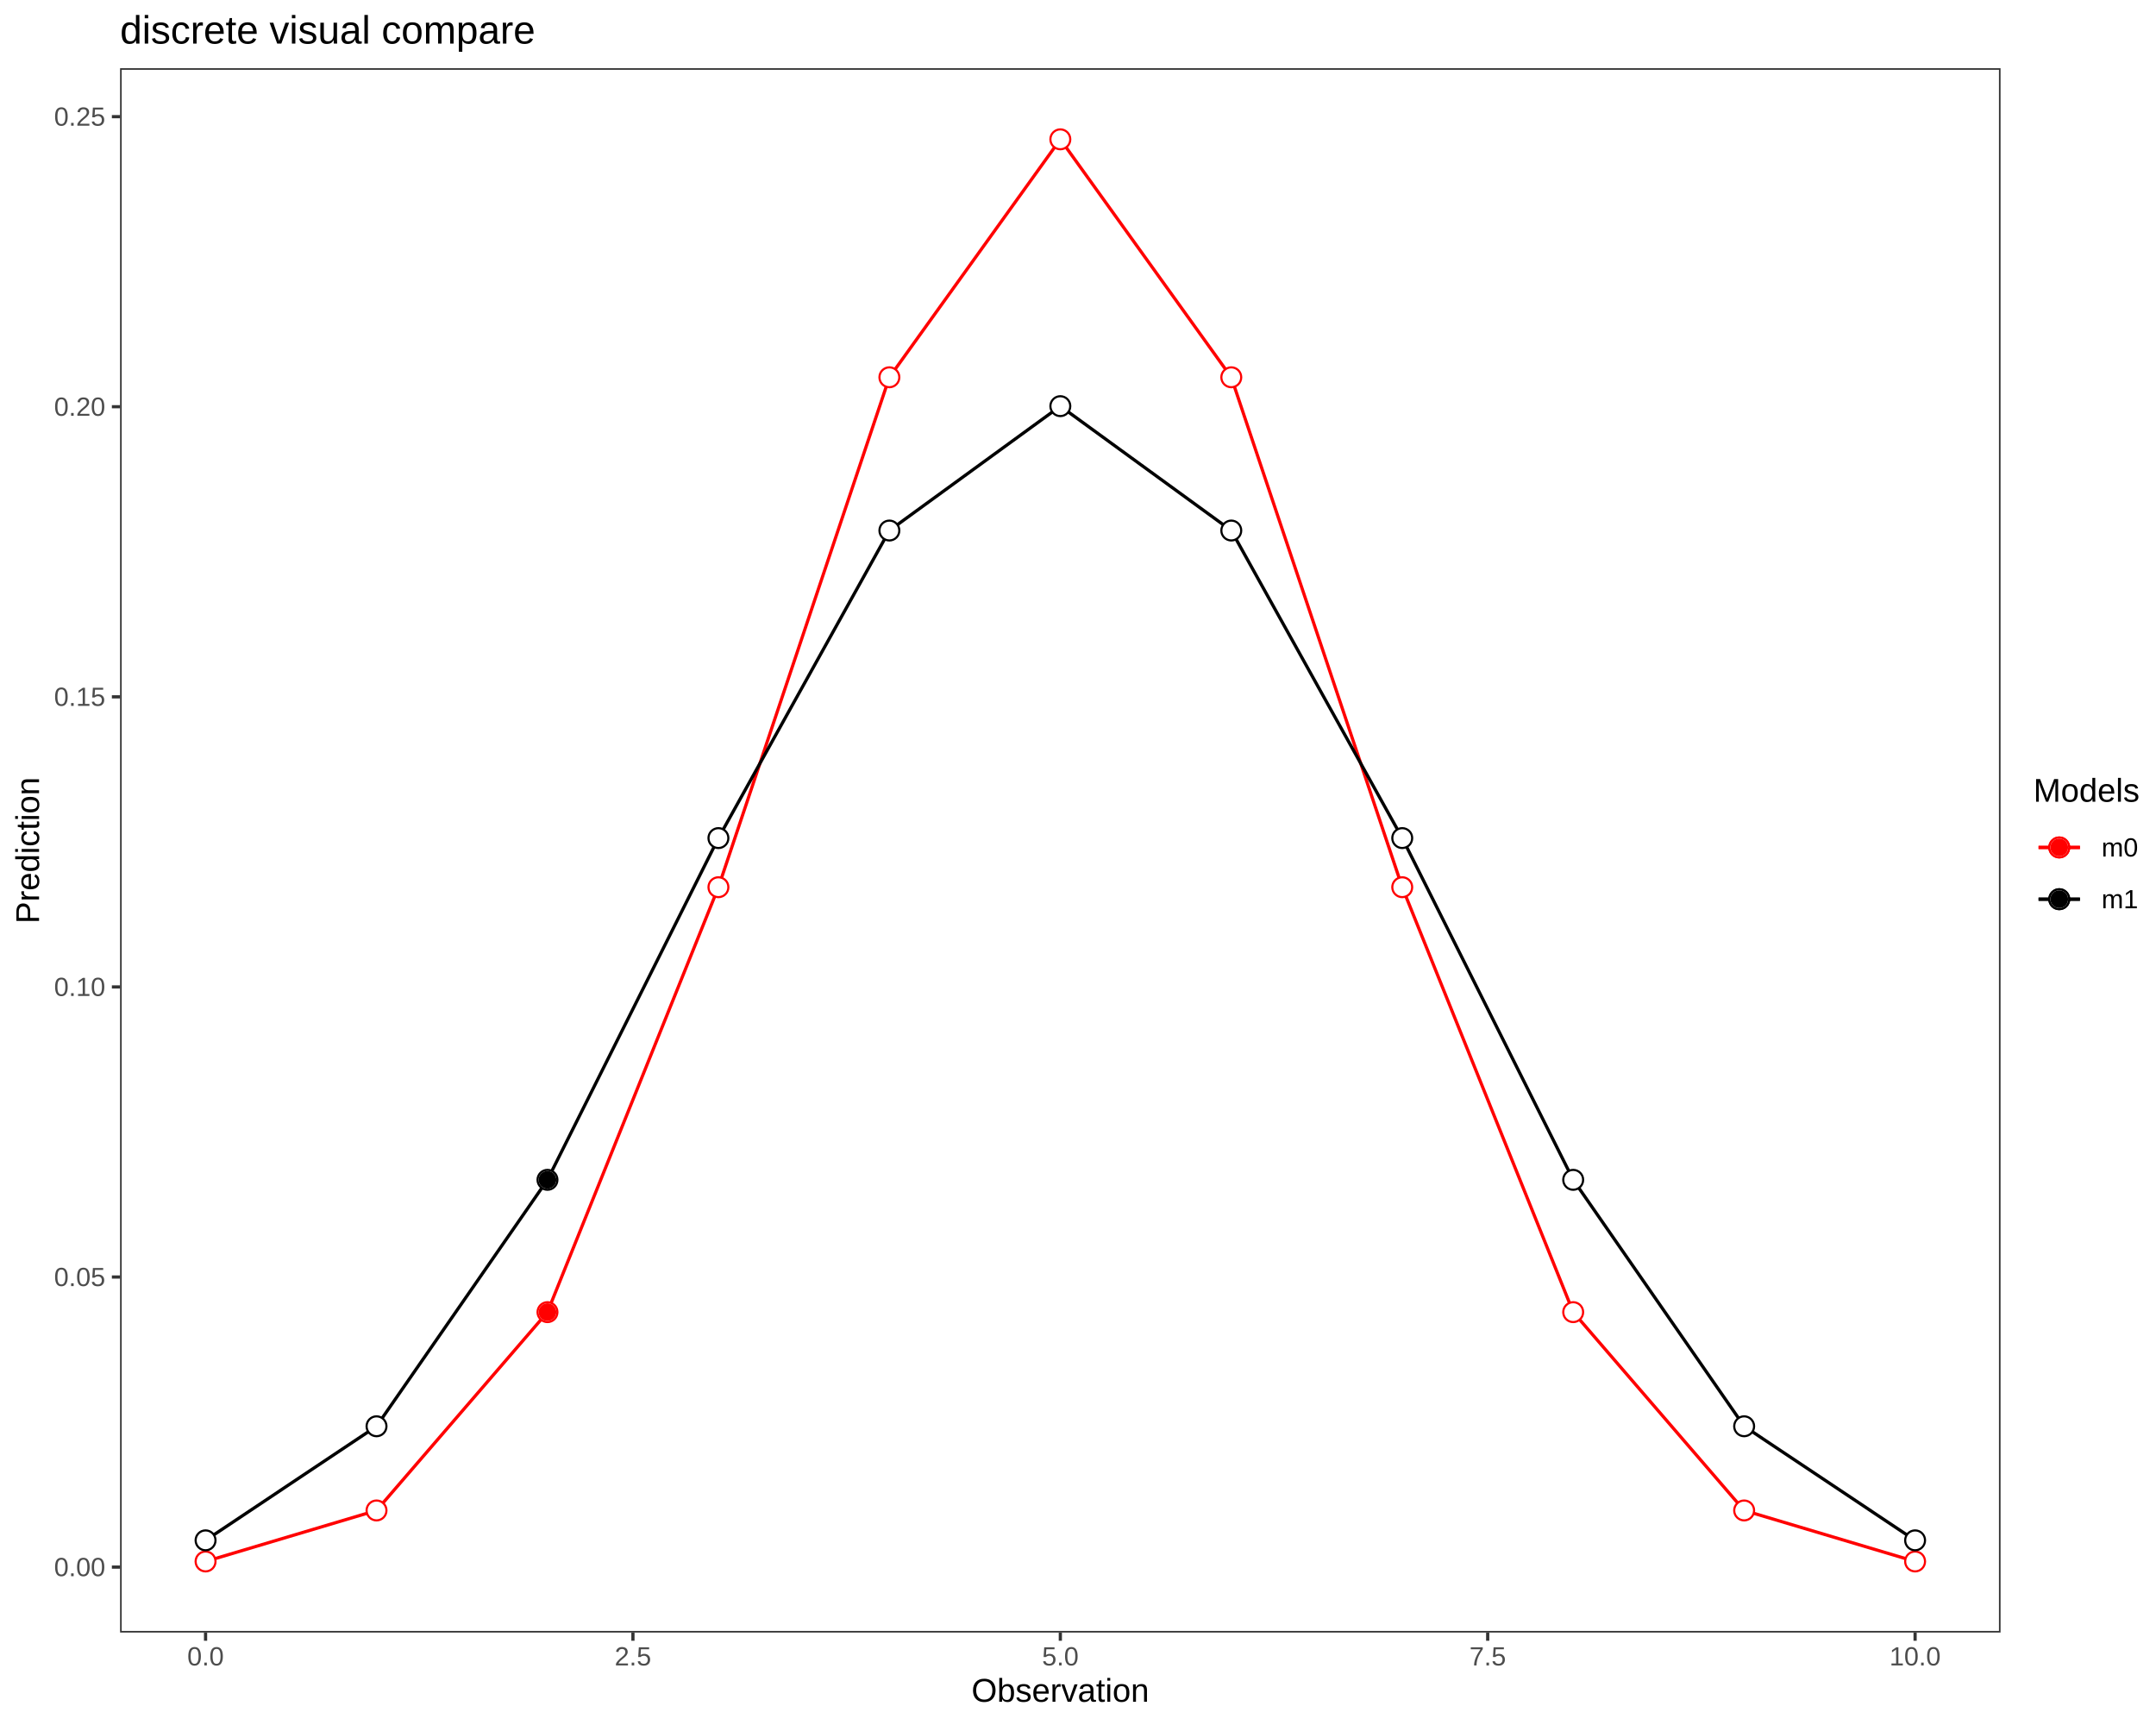
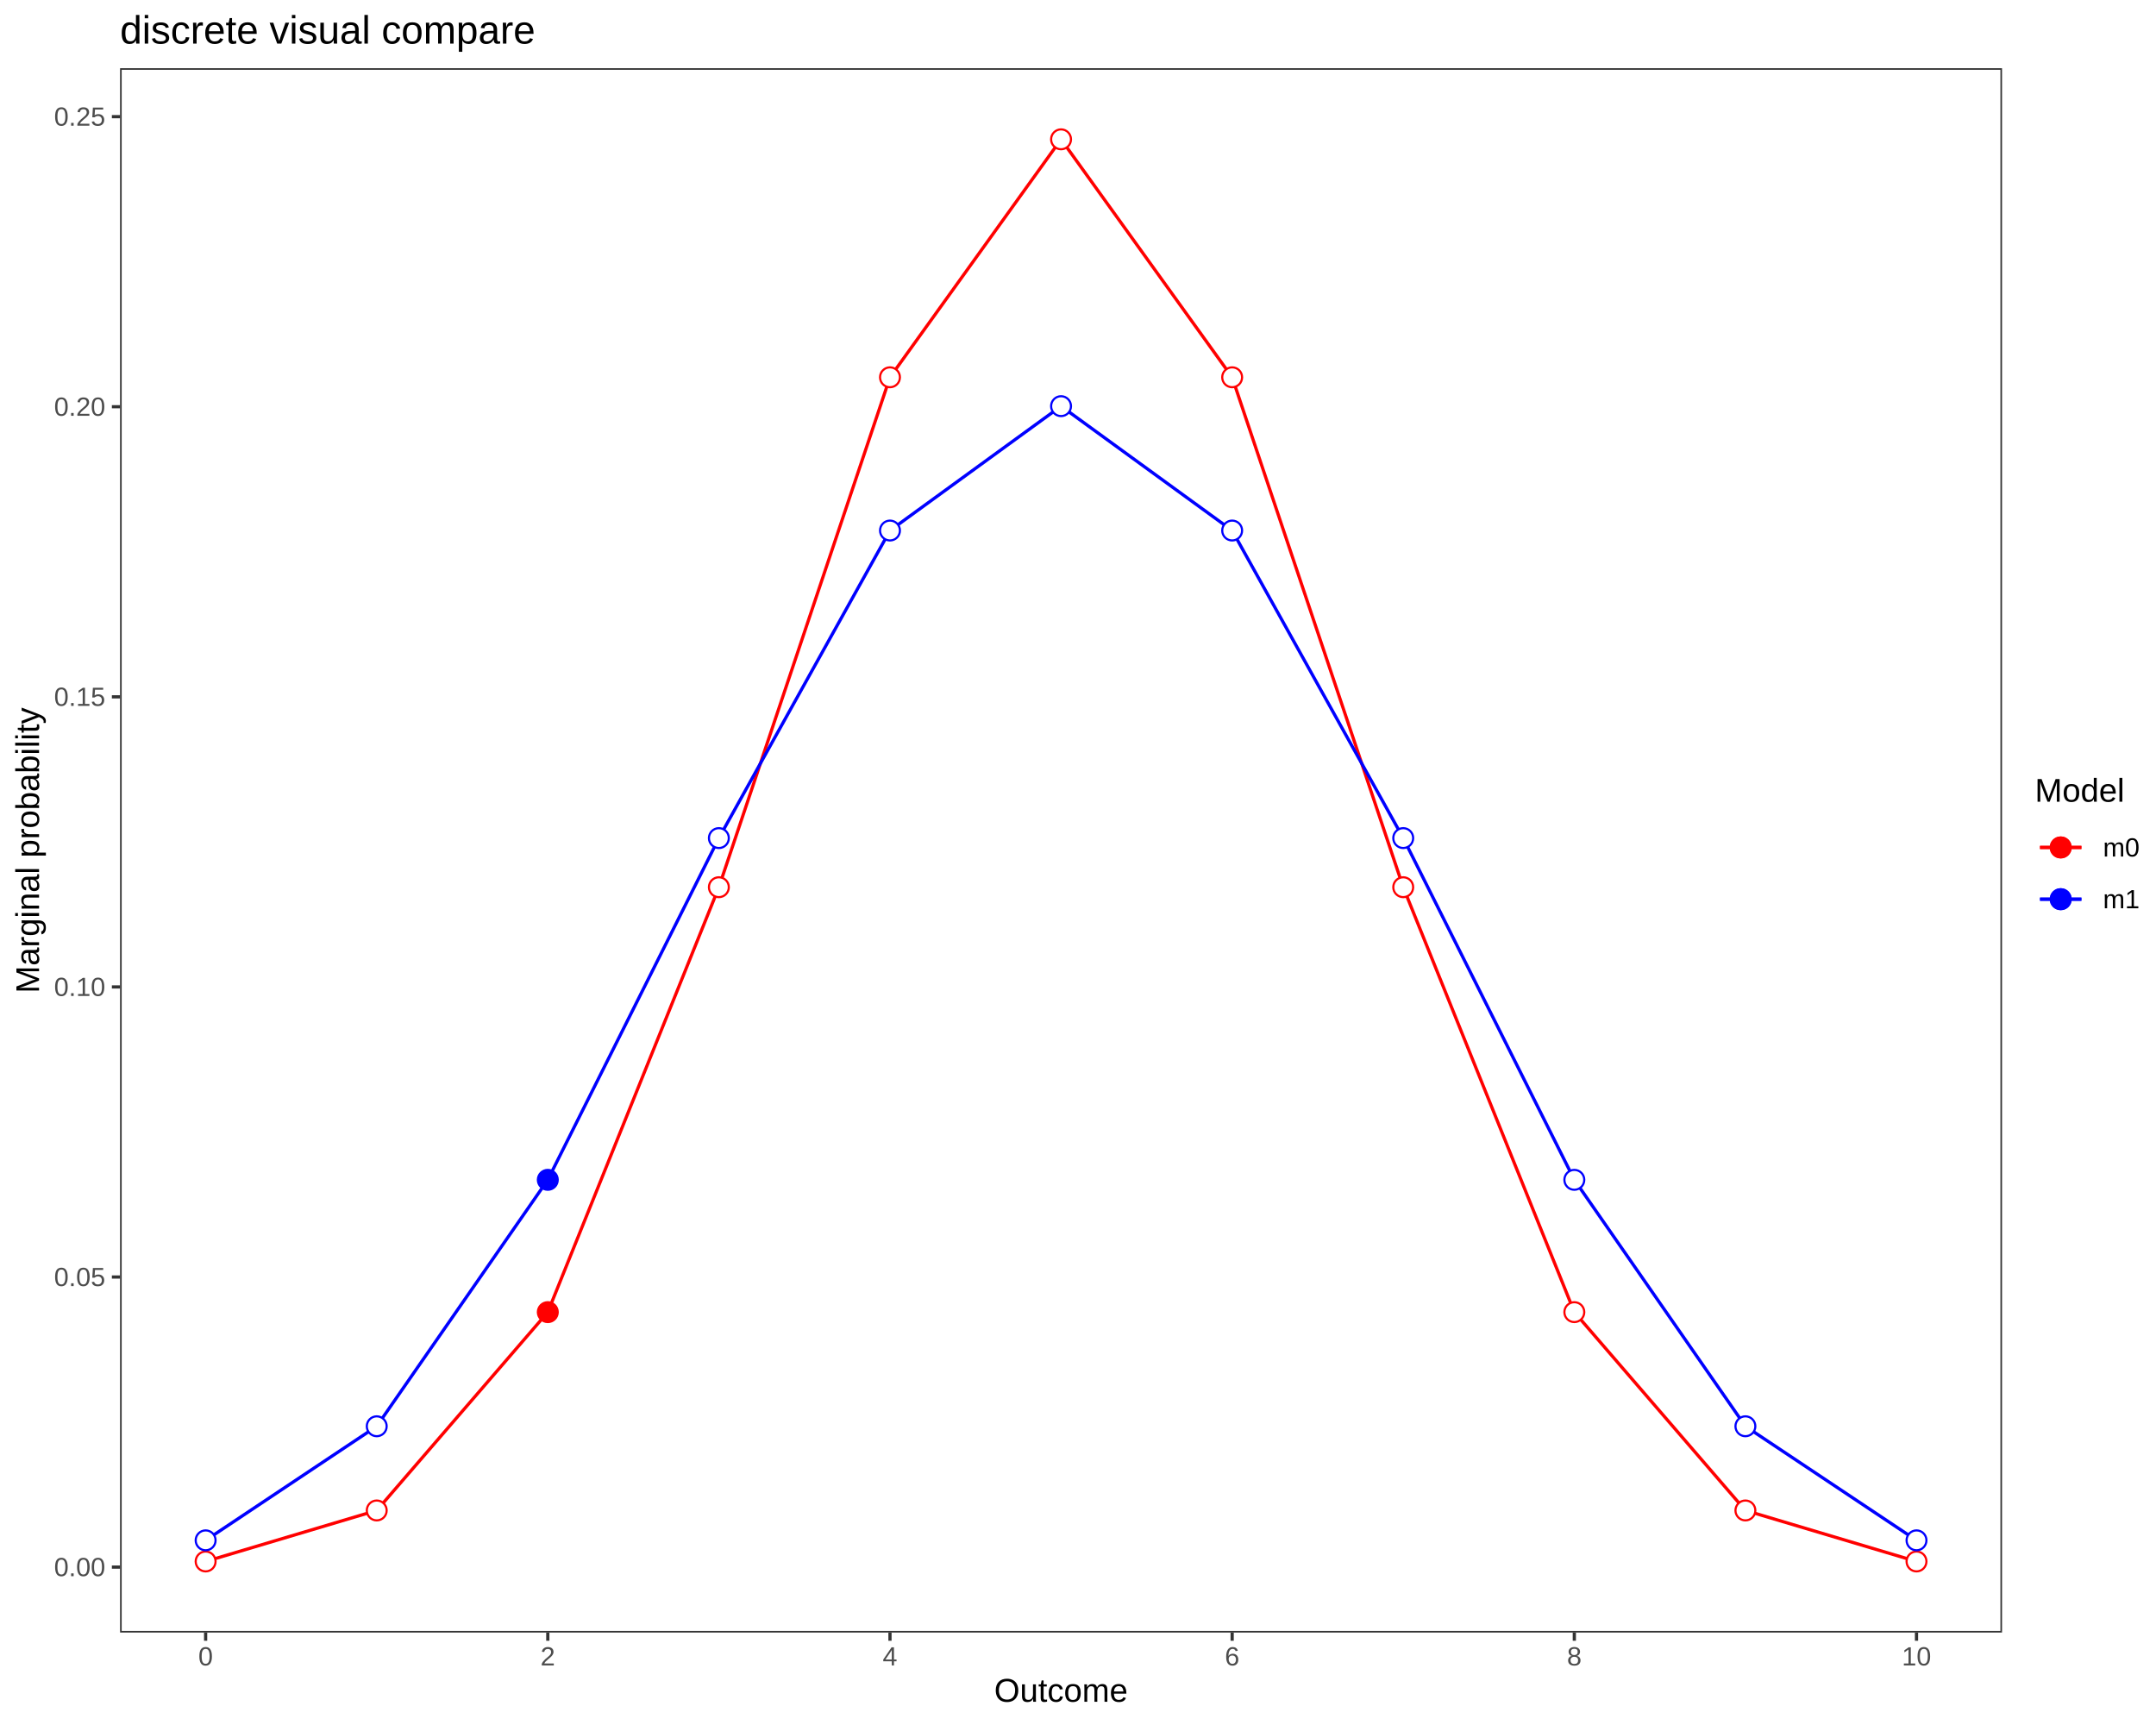
<svg xmlns="http://www.w3.org/2000/svg" viewBox="0 0 720.00 576.00">
  <defs>
    <style type="text/css">
    line, polyline, polygon, path, rect, circle {
      fill: none;
      stroke: #000000;
      stroke-linecap: round;
      stroke-linejoin: round;
      stroke-miterlimit: 10.00;
    }
  </style>
  </defs>
  <rect width="100%" height="100%" style="stroke: none; fill: #FFFFFF;" />
  <rect x="0.00" y="0.00" width="720.00" height="576.00" style="stroke-width: 1.07; stroke: #FFFFFF; fill: #FFFFFF;" />
  <defs>
-     <clipPath id="cpNDAuMTB8NjY4LjA5fDU0NS4xM3wyMi43Nw==">
-       <rect x="40.10" y="22.77" width="627.99" height="522.36" />
+     <clipPath id="cpNDAuMTB8NjY4LjU4fDU0NS4xM3wyMi43Nw==">
+       <rect x="40.10" y="22.77" width="628.48" height="522.36" />
    </clipPath>
  </defs>
-   <rect x="40.10" y="22.77" width="627.99" height="522.36" style="stroke-width: 1.07; stroke: none; fill: #FFFFFF;" clip-path="url(#cpNDAuMTB8NjY4LjA5fDU0NS4xM3wyMi43Nw==)" />
-   <polyline points="68.65,521.39 125.74,504.36 182.83,438.14 239.92,296.25 297.01,125.98 354.10,46.52 411.19,125.98 468.28,296.25 525.37,438.14 582.46,504.36 639.55,521.39 " style="stroke-width: 1.07; stroke: #FF0000; stroke-linecap: butt;" clip-path="url(#cpNDAuMTB8NjY4LjA5fDU0NS4xM3wyMi43Nw==)" />
-   <polyline points="68.65,514.34 125.74,476.25 182.83,393.96 239.92,279.85 297.01,177.15 354.10,135.62 411.19,177.15 468.28,279.85 525.37,393.96 582.46,476.25 639.55,514.34 " style="stroke-width: 1.07; stroke-linecap: butt;" clip-path="url(#cpNDAuMTB8NjY4LjA5fDU0NS4xM3wyMi43Nw==)" />
-   <circle cx="68.65" cy="521.39" r="2.49pt" style="stroke-width: 0.71; stroke: #FF0000; fill: #FFFFFF;" clip-path="url(#cpNDAuMTB8NjY4LjA5fDU0NS4xM3wyMi43Nw==)" />
-   <circle cx="125.74" cy="504.36" r="2.49pt" style="stroke-width: 0.71; stroke: #FF0000; fill: #FFFFFF;" clip-path="url(#cpNDAuMTB8NjY4LjA5fDU0NS4xM3wyMi43Nw==)" />
-   <circle cx="182.83" cy="438.14" r="2.49pt" style="stroke-width: 0.71; stroke: #FF0000; fill: #FFFFFF;" clip-path="url(#cpNDAuMTB8NjY4LjA5fDU0NS4xM3wyMi43Nw==)" />
-   <circle cx="239.92" cy="296.25" r="2.49pt" style="stroke-width: 0.71; stroke: #FF0000; fill: #FFFFFF;" clip-path="url(#cpNDAuMTB8NjY4LjA5fDU0NS4xM3wyMi43Nw==)" />
-   <circle cx="297.01" cy="125.98" r="2.49pt" style="stroke-width: 0.71; stroke: #FF0000; fill: #FFFFFF;" clip-path="url(#cpNDAuMTB8NjY4LjA5fDU0NS4xM3wyMi43Nw==)" />
-   <circle cx="354.10" cy="46.52" r="2.49pt" style="stroke-width: 0.71; stroke: #FF0000; fill: #FFFFFF;" clip-path="url(#cpNDAuMTB8NjY4LjA5fDU0NS4xM3wyMi43Nw==)" />
-   <circle cx="411.19" cy="125.98" r="2.49pt" style="stroke-width: 0.71; stroke: #FF0000; fill: #FFFFFF;" clip-path="url(#cpNDAuMTB8NjY4LjA5fDU0NS4xM3wyMi43Nw==)" />
-   <circle cx="468.28" cy="296.25" r="2.49pt" style="stroke-width: 0.71; stroke: #FF0000; fill: #FFFFFF;" clip-path="url(#cpNDAuMTB8NjY4LjA5fDU0NS4xM3wyMi43Nw==)" />
-   <circle cx="525.37" cy="438.14" r="2.49pt" style="stroke-width: 0.71; stroke: #FF0000; fill: #FFFFFF;" clip-path="url(#cpNDAuMTB8NjY4LjA5fDU0NS4xM3wyMi43Nw==)" />
-   <circle cx="582.46" cy="504.36" r="2.49pt" style="stroke-width: 0.71; stroke: #FF0000; fill: #FFFFFF;" clip-path="url(#cpNDAuMTB8NjY4LjA5fDU0NS4xM3wyMi43Nw==)" />
-   <circle cx="639.55" cy="521.39" r="2.49pt" style="stroke-width: 0.71; stroke: #FF0000; fill: #FFFFFF;" clip-path="url(#cpNDAuMTB8NjY4LjA5fDU0NS4xM3wyMi43Nw==)" />
-   <circle cx="68.65" cy="514.34" r="2.49pt" style="stroke-width: 0.71; fill: #FFFFFF;" clip-path="url(#cpNDAuMTB8NjY4LjA5fDU0NS4xM3wyMi43Nw==)" />
-   <circle cx="125.74" cy="476.25" r="2.49pt" style="stroke-width: 0.71; fill: #FFFFFF;" clip-path="url(#cpNDAuMTB8NjY4LjA5fDU0NS4xM3wyMi43Nw==)" />
-   <circle cx="182.83" cy="393.96" r="2.49pt" style="stroke-width: 0.71; fill: #FFFFFF;" clip-path="url(#cpNDAuMTB8NjY4LjA5fDU0NS4xM3wyMi43Nw==)" />
-   <circle cx="239.92" cy="279.85" r="2.49pt" style="stroke-width: 0.71; fill: #FFFFFF;" clip-path="url(#cpNDAuMTB8NjY4LjA5fDU0NS4xM3wyMi43Nw==)" />
-   <circle cx="297.01" cy="177.15" r="2.49pt" style="stroke-width: 0.71; fill: #FFFFFF;" clip-path="url(#cpNDAuMTB8NjY4LjA5fDU0NS4xM3wyMi43Nw==)" />
-   <circle cx="354.10" cy="135.62" r="2.49pt" style="stroke-width: 0.71; fill: #FFFFFF;" clip-path="url(#cpNDAuMTB8NjY4LjA5fDU0NS4xM3wyMi43Nw==)" />
-   <circle cx="411.19" cy="177.15" r="2.49pt" style="stroke-width: 0.71; fill: #FFFFFF;" clip-path="url(#cpNDAuMTB8NjY4LjA5fDU0NS4xM3wyMi43Nw==)" />
-   <circle cx="468.28" cy="279.85" r="2.49pt" style="stroke-width: 0.71; fill: #FFFFFF;" clip-path="url(#cpNDAuMTB8NjY4LjA5fDU0NS4xM3wyMi43Nw==)" />
-   <circle cx="525.37" cy="393.96" r="2.49pt" style="stroke-width: 0.71; fill: #FFFFFF;" clip-path="url(#cpNDAuMTB8NjY4LjA5fDU0NS4xM3wyMi43Nw==)" />
-   <circle cx="582.46" cy="476.25" r="2.49pt" style="stroke-width: 0.71; fill: #FFFFFF;" clip-path="url(#cpNDAuMTB8NjY4LjA5fDU0NS4xM3wyMi43Nw==)" />
-   <circle cx="639.55" cy="514.34" r="2.49pt" style="stroke-width: 0.71; fill: #FFFFFF;" clip-path="url(#cpNDAuMTB8NjY4LjA5fDU0NS4xM3wyMi43Nw==)" />
-   <circle cx="182.83" cy="438.14" r="1.95pt" style="stroke-width: 0.71; stroke: #FF0000; fill: #FF0000;" clip-path="url(#cpNDAuMTB8NjY4LjA5fDU0NS4xM3wyMi43Nw==)" />
-   <circle cx="182.83" cy="393.96" r="1.95pt" style="stroke-width: 0.71; fill: #000000;" clip-path="url(#cpNDAuMTB8NjY4LjA5fDU0NS4xM3wyMi43Nw==)" />
-   <rect x="40.10" y="22.77" width="627.99" height="522.36" style="stroke-width: 1.07; stroke: #333333;" clip-path="url(#cpNDAuMTB8NjY4LjA5fDU0NS4xM3wyMi43Nw==)" />
+   <rect x="40.10" y="22.77" width="628.48" height="522.36" style="stroke-width: 1.07; stroke: none; fill: #FFFFFF;" clip-path="url(#cpNDAuMTB8NjY4LjU4fDU0NS4xM3wyMi43Nw==)" />
+   <polyline points="68.67,521.39 125.81,504.36 182.94,438.14 240.07,296.25 297.21,125.98 354.34,46.52 411.48,125.98 468.61,296.25 525.75,438.14 582.88,504.36 640.02,521.39 " style="stroke-width: 1.07; stroke: #FF0000; stroke-linecap: butt;" clip-path="url(#cpNDAuMTB8NjY4LjU4fDU0NS4xM3wyMi43Nw==)" />
+   <circle cx="68.67" cy="521.39" r="2.49pt" style="stroke-width: 0.71; stroke: #FF0000; fill: #FFFFFF;" clip-path="url(#cpNDAuMTB8NjY4LjU4fDU0NS4xM3wyMi43Nw==)" />
+   <circle cx="125.81" cy="504.36" r="2.49pt" style="stroke-width: 0.71; stroke: #FF0000; fill: #FFFFFF;" clip-path="url(#cpNDAuMTB8NjY4LjU4fDU0NS4xM3wyMi43Nw==)" />
+   <circle cx="182.94" cy="438.14" r="2.49pt" style="stroke-width: 0.71; stroke: #FF0000; fill: #FFFFFF;" clip-path="url(#cpNDAuMTB8NjY4LjU4fDU0NS4xM3wyMi43Nw==)" />
+   <circle cx="240.07" cy="296.25" r="2.49pt" style="stroke-width: 0.71; stroke: #FF0000; fill: #FFFFFF;" clip-path="url(#cpNDAuMTB8NjY4LjU4fDU0NS4xM3wyMi43Nw==)" />
+   <circle cx="297.21" cy="125.98" r="2.49pt" style="stroke-width: 0.71; stroke: #FF0000; fill: #FFFFFF;" clip-path="url(#cpNDAuMTB8NjY4LjU4fDU0NS4xM3wyMi43Nw==)" />
+   <circle cx="354.34" cy="46.52" r="2.49pt" style="stroke-width: 0.71; stroke: #FF0000; fill: #FFFFFF;" clip-path="url(#cpNDAuMTB8NjY4LjU4fDU0NS4xM3wyMi43Nw==)" />
+   <circle cx="411.48" cy="125.98" r="2.49pt" style="stroke-width: 0.71; stroke: #FF0000; fill: #FFFFFF;" clip-path="url(#cpNDAuMTB8NjY4LjU4fDU0NS4xM3wyMi43Nw==)" />
+   <circle cx="468.61" cy="296.25" r="2.49pt" style="stroke-width: 0.71; stroke: #FF0000; fill: #FFFFFF;" clip-path="url(#cpNDAuMTB8NjY4LjU4fDU0NS4xM3wyMi43Nw==)" />
+   <circle cx="525.75" cy="438.14" r="2.49pt" style="stroke-width: 0.71; stroke: #FF0000; fill: #FFFFFF;" clip-path="url(#cpNDAuMTB8NjY4LjU4fDU0NS4xM3wyMi43Nw==)" />
+   <circle cx="582.88" cy="504.36" r="2.49pt" style="stroke-width: 0.71; stroke: #FF0000; fill: #FFFFFF;" clip-path="url(#cpNDAuMTB8NjY4LjU4fDU0NS4xM3wyMi43Nw==)" />
+   <circle cx="640.02" cy="521.39" r="2.49pt" style="stroke-width: 0.71; stroke: #FF0000; fill: #FFFFFF;" clip-path="url(#cpNDAuMTB8NjY4LjU4fDU0NS4xM3wyMi43Nw==)" />
+   <circle cx="182.94" cy="438.14" r="2.49pt" style="stroke-width: 0.71; stroke: none; fill: #FF0000;" clip-path="url(#cpNDAuMTB8NjY4LjU4fDU0NS4xM3wyMi43Nw==)" />
+   <polyline points="68.67,514.34 125.81,476.25 182.94,393.96 240.07,279.85 297.21,177.15 354.34,135.62 411.48,177.15 468.61,279.85 525.75,393.96 582.88,476.25 640.02,514.34 " style="stroke-width: 1.07; stroke: #0000FF; stroke-linecap: butt;" clip-path="url(#cpNDAuMTB8NjY4LjU4fDU0NS4xM3wyMi43Nw==)" />
+   <circle cx="68.67" cy="514.34" r="2.49pt" style="stroke-width: 0.71; stroke: #0000FF; fill: #FFFFFF;" clip-path="url(#cpNDAuMTB8NjY4LjU4fDU0NS4xM3wyMi43Nw==)" />
+   <circle cx="125.81" cy="476.25" r="2.49pt" style="stroke-width: 0.71; stroke: #0000FF; fill: #FFFFFF;" clip-path="url(#cpNDAuMTB8NjY4LjU4fDU0NS4xM3wyMi43Nw==)" />
+   <circle cx="182.94" cy="393.96" r="2.49pt" style="stroke-width: 0.71; stroke: #0000FF; fill: #FFFFFF;" clip-path="url(#cpNDAuMTB8NjY4LjU4fDU0NS4xM3wyMi43Nw==)" />
+   <circle cx="240.07" cy="279.85" r="2.49pt" style="stroke-width: 0.71; stroke: #0000FF; fill: #FFFFFF;" clip-path="url(#cpNDAuMTB8NjY4LjU4fDU0NS4xM3wyMi43Nw==)" />
+   <circle cx="297.21" cy="177.15" r="2.49pt" style="stroke-width: 0.71; stroke: #0000FF; fill: #FFFFFF;" clip-path="url(#cpNDAuMTB8NjY4LjU4fDU0NS4xM3wyMi43Nw==)" />
+   <circle cx="354.34" cy="135.62" r="2.49pt" style="stroke-width: 0.71; stroke: #0000FF; fill: #FFFFFF;" clip-path="url(#cpNDAuMTB8NjY4LjU4fDU0NS4xM3wyMi43Nw==)" />
+   <circle cx="411.48" cy="177.15" r="2.49pt" style="stroke-width: 0.71; stroke: #0000FF; fill: #FFFFFF;" clip-path="url(#cpNDAuMTB8NjY4LjU4fDU0NS4xM3wyMi43Nw==)" />
+   <circle cx="468.61" cy="279.85" r="2.49pt" style="stroke-width: 0.71; stroke: #0000FF; fill: #FFFFFF;" clip-path="url(#cpNDAuMTB8NjY4LjU4fDU0NS4xM3wyMi43Nw==)" />
+   <circle cx="525.75" cy="393.96" r="2.49pt" style="stroke-width: 0.71; stroke: #0000FF; fill: #FFFFFF;" clip-path="url(#cpNDAuMTB8NjY4LjU4fDU0NS4xM3wyMi43Nw==)" />
+   <circle cx="582.88" cy="476.25" r="2.49pt" style="stroke-width: 0.71; stroke: #0000FF; fill: #FFFFFF;" clip-path="url(#cpNDAuMTB8NjY4LjU4fDU0NS4xM3wyMi43Nw==)" />
+   <circle cx="640.02" cy="514.34" r="2.49pt" style="stroke-width: 0.71; stroke: #0000FF; fill: #FFFFFF;" clip-path="url(#cpNDAuMTB8NjY4LjU4fDU0NS4xM3wyMi43Nw==)" />
+   <circle cx="182.94" cy="393.96" r="2.49pt" style="stroke-width: 0.71; stroke: none; fill: #0000FF;" clip-path="url(#cpNDAuMTB8NjY4LjU4fDU0NS4xM3wyMi43Nw==)" />
+   <rect x="40.10" y="22.77" width="628.48" height="522.36" style="stroke-width: 1.07; stroke: #333333;" clip-path="url(#cpNDAuMTB8NjY4LjU4fDU0NS4xM3wyMi43Nw==)" />
  <defs>
    <clipPath id="cpMC4wMHw3MjAuMDB8NTc2LjAwfDAuMDA=">
      <rect x="0.00" y="0.00" width="720.00" height="576.00" />
    </clipPath>
  </defs>
  <g clip-path="url(#cpMC4wMHw3MjAuMDB8NTc2LjAwfDAuMDA=)">
    <text x="18.06" y="526.30" style="font-size: 8.80px; fill: #4D4D4D; font-family: Liberation Sans;" textLength="17.11px" lengthAdjust="spacingAndGlyphs">0.00</text>
  </g>
  <g clip-path="url(#cpMC4wMHw3MjAuMDB8NTc2LjAwfDAuMDA=)">
    <text x="18.06" y="429.44" style="font-size: 8.80px; fill: #4D4D4D; font-family: Liberation Sans;" textLength="17.11px" lengthAdjust="spacingAndGlyphs">0.05</text>
  </g>
  <g clip-path="url(#cpMC4wMHw3MjAuMDB8NTc2LjAwfDAuMDA=)">
    <text x="18.06" y="332.57" style="font-size: 8.80px; fill: #4D4D4D; font-family: Liberation Sans;" textLength="17.11px" lengthAdjust="spacingAndGlyphs">0.10</text>
  </g>
  <g clip-path="url(#cpMC4wMHw3MjAuMDB8NTc2LjAwfDAuMDA=)">
    <text x="18.06" y="235.70" style="font-size: 8.80px; fill: #4D4D4D; font-family: Liberation Sans;" textLength="17.11px" lengthAdjust="spacingAndGlyphs">0.15</text>
  </g>
  <g clip-path="url(#cpMC4wMHw3MjAuMDB8NTc2LjAwfDAuMDA=)">
    <text x="18.06" y="138.84" style="font-size: 8.80px; fill: #4D4D4D; font-family: Liberation Sans;" textLength="17.11px" lengthAdjust="spacingAndGlyphs">0.20</text>
  </g>
  <g clip-path="url(#cpMC4wMHw3MjAuMDB8NTc2LjAwfDAuMDA=)">
    <text x="18.06" y="41.97" style="font-size: 8.80px; fill: #4D4D4D; font-family: Liberation Sans;" textLength="17.11px" lengthAdjust="spacingAndGlyphs">0.25</text>
  </g>
  <polyline points="37.36,523.28 40.10,523.28 " style="stroke-width: 1.07; stroke: #333333; stroke-linecap: butt;" clip-path="url(#cpMC4wMHw3MjAuMDB8NTc2LjAwfDAuMDA=)" />
  <polyline points="37.36,426.41 40.10,426.41 " style="stroke-width: 1.07; stroke: #333333; stroke-linecap: butt;" clip-path="url(#cpMC4wMHw3MjAuMDB8NTc2LjAwfDAuMDA=)" />
  <polyline points="37.36,329.55 40.10,329.55 " style="stroke-width: 1.07; stroke: #333333; stroke-linecap: butt;" clip-path="url(#cpMC4wMHw3MjAuMDB8NTc2LjAwfDAuMDA=)" />
  <polyline points="37.36,232.68 40.10,232.68 " style="stroke-width: 1.07; stroke: #333333; stroke-linecap: butt;" clip-path="url(#cpMC4wMHw3MjAuMDB8NTc2LjAwfDAuMDA=)" />
  <polyline points="37.36,135.81 40.10,135.81 " style="stroke-width: 1.07; stroke: #333333; stroke-linecap: butt;" clip-path="url(#cpMC4wMHw3MjAuMDB8NTc2LjAwfDAuMDA=)" />
  <polyline points="37.36,38.95 40.10,38.95 " style="stroke-width: 1.07; stroke: #333333; stroke-linecap: butt;" clip-path="url(#cpMC4wMHw3MjAuMDB8NTc2LjAwfDAuMDA=)" />
-   <polyline points="68.65,547.87 68.65,545.13 " style="stroke-width: 1.07; stroke: #333333; stroke-linecap: butt;" clip-path="url(#cpMC4wMHw3MjAuMDB8NTc2LjAwfDAuMDA=)" />
-   <polyline points="211.37,547.87 211.37,545.13 " style="stroke-width: 1.07; stroke: #333333; stroke-linecap: butt;" clip-path="url(#cpMC4wMHw3MjAuMDB8NTc2LjAwfDAuMDA=)" />
-   <polyline points="354.10,547.87 354.10,545.13 " style="stroke-width: 1.07; stroke: #333333; stroke-linecap: butt;" clip-path="url(#cpMC4wMHw3MjAuMDB8NTc2LjAwfDAuMDA=)" />
-   <polyline points="496.82,547.87 496.82,545.13 " style="stroke-width: 1.07; stroke: #333333; stroke-linecap: butt;" clip-path="url(#cpMC4wMHw3MjAuMDB8NTc2LjAwfDAuMDA=)" />
-   <polyline points="639.55,547.87 639.55,545.13 " style="stroke-width: 1.07; stroke: #333333; stroke-linecap: butt;" clip-path="url(#cpMC4wMHw3MjAuMDB8NTc2LjAwfDAuMDA=)" />
+   <polyline points="68.67,547.87 68.67,545.13 " style="stroke-width: 1.07; stroke: #333333; stroke-linecap: butt;" clip-path="url(#cpMC4wMHw3MjAuMDB8NTc2LjAwfDAuMDA=)" />
+   <polyline points="182.94,547.87 182.94,545.13 " style="stroke-width: 1.07; stroke: #333333; stroke-linecap: butt;" clip-path="url(#cpMC4wMHw3MjAuMDB8NTc2LjAwfDAuMDA=)" />
+   <polyline points="297.21,547.87 297.21,545.13 " style="stroke-width: 1.07; stroke: #333333; stroke-linecap: butt;" clip-path="url(#cpMC4wMHw3MjAuMDB8NTc2LjAwfDAuMDA=)" />
+   <polyline points="411.48,547.87 411.48,545.13 " style="stroke-width: 1.07; stroke: #333333; stroke-linecap: butt;" clip-path="url(#cpMC4wMHw3MjAuMDB8NTc2LjAwfDAuMDA=)" />
+   <polyline points="525.75,547.87 525.75,545.13 " style="stroke-width: 1.07; stroke: #333333; stroke-linecap: butt;" clip-path="url(#cpMC4wMHw3MjAuMDB8NTc2LjAwfDAuMDA=)" />
+   <polyline points="640.02,547.87 640.02,545.13 " style="stroke-width: 1.07; stroke: #333333; stroke-linecap: butt;" clip-path="url(#cpMC4wMHw3MjAuMDB8NTc2LjAwfDAuMDA=)" />
  <g clip-path="url(#cpMC4wMHw3MjAuMDB8NTc2LjAwfDAuMDA=)">
-     <text x="62.54" y="556.11" style="font-size: 8.80px; fill: #4D4D4D; font-family: Liberation Sans;" textLength="12.22px" lengthAdjust="spacingAndGlyphs">0.0</text>
+     <text x="66.23" y="556.11" style="font-size: 8.80px; fill: #4D4D4D; font-family: Liberation Sans;" textLength="4.89px" lengthAdjust="spacingAndGlyphs">0</text>
  </g>
  <g clip-path="url(#cpMC4wMHw3MjAuMDB8NTc2LjAwfDAuMDA=)">
-     <text x="205.26" y="556.11" style="font-size: 8.80px; fill: #4D4D4D; font-family: Liberation Sans;" textLength="12.22px" lengthAdjust="spacingAndGlyphs">2.5</text>
+     <text x="180.49" y="556.11" style="font-size: 8.80px; fill: #4D4D4D; font-family: Liberation Sans;" textLength="4.89px" lengthAdjust="spacingAndGlyphs">2</text>
  </g>
  <g clip-path="url(#cpMC4wMHw3MjAuMDB8NTc2LjAwfDAuMDA=)">
-     <text x="347.99" y="556.11" style="font-size: 8.80px; fill: #4D4D4D; font-family: Liberation Sans;" textLength="12.22px" lengthAdjust="spacingAndGlyphs">5.0</text>
+     <text x="294.76" y="556.11" style="font-size: 8.80px; fill: #4D4D4D; font-family: Liberation Sans;" textLength="4.89px" lengthAdjust="spacingAndGlyphs">4</text>
  </g>
  <g clip-path="url(#cpMC4wMHw3MjAuMDB8NTc2LjAwfDAuMDA=)">
-     <text x="490.71" y="556.11" style="font-size: 8.80px; fill: #4D4D4D; font-family: Liberation Sans;" textLength="12.22px" lengthAdjust="spacingAndGlyphs">7.5</text>
+     <text x="409.03" y="556.11" style="font-size: 8.80px; fill: #4D4D4D; font-family: Liberation Sans;" textLength="4.89px" lengthAdjust="spacingAndGlyphs">6</text>
  </g>
  <g clip-path="url(#cpMC4wMHw3MjAuMDB8NTc2LjAwfDAuMDA=)">
-     <text x="630.99" y="556.11" style="font-size: 8.80px; fill: #4D4D4D; font-family: Liberation Sans;" textLength="17.11px" lengthAdjust="spacingAndGlyphs">10.0</text>
+     <text x="523.30" y="556.11" style="font-size: 8.80px; fill: #4D4D4D; font-family: Liberation Sans;" textLength="4.89px" lengthAdjust="spacingAndGlyphs">8</text>
  </g>
  <g clip-path="url(#cpMC4wMHw3MjAuMDB8NTc2LjAwfDAuMDA=)">
-     <text x="324.43" y="568.24" style="font-size: 11.00px; font-family: Liberation Sans;" textLength="59.34px" lengthAdjust="spacingAndGlyphs">Observation</text>
+     <text x="635.13" y="556.11" style="font-size: 8.80px; fill: #4D4D4D; font-family: Liberation Sans;" textLength="9.78px" lengthAdjust="spacingAndGlyphs">10</text>
  </g>
  <g clip-path="url(#cpMC4wMHw3MjAuMDB8NTc2LjAwfDAuMDA=)">
-     <text transform="translate(13.04,308.42) rotate(-90)" style="font-size: 11.00px; font-family: Liberation Sans;" textLength="48.94px" lengthAdjust="spacingAndGlyphs">Prediction</text>
-   </g>
-   <rect x="679.05" y="259.01" width="35.47" height="49.88" style="stroke-width: 1.07; stroke: none; fill: #FFFFFF;" clip-path="url(#cpMC4wMHw3MjAuMDB8NTc2LjAwfDAuMDA=)" />
-   <g clip-path="url(#cpMC4wMHw3MjAuMDB8NTc2LjAwfDAuMDA=)">
-     <text x="679.05" y="267.71" style="font-size: 11.00px; font-family: Liberation Sans;" textLength="35.47px" lengthAdjust="spacingAndGlyphs">Models</text>
-   </g>
-   <rect x="679.05" y="274.33" width="17.28" height="17.28" style="stroke-width: 1.07; stroke: none; fill: #FFFFFF;" clip-path="url(#cpMC4wMHw3MjAuMDB8NTc2LjAwfDAuMDA=)" />
-   <line x1="680.78" y1="282.97" x2="694.60" y2="282.97" style="stroke-width: 1.07; stroke: #FF0000; stroke-linecap: butt;" clip-path="url(#cpMC4wMHw3MjAuMDB8NTc2LjAwfDAuMDA=)" />
-   <line x1="680.78" y1="282.97" x2="694.60" y2="282.97" style="stroke-width: 1.07; stroke: #FF0000; stroke-linecap: butt;" clip-path="url(#cpMC4wMHw3MjAuMDB8NTc2LjAwfDAuMDA=)" />
-   <circle cx="687.69" cy="282.97" r="2.49pt" style="stroke-width: 0.71; stroke: #FF0000; fill: #FFFFFF;" clip-path="url(#cpMC4wMHw3MjAuMDB8NTc2LjAwfDAuMDA=)" />
-   <circle cx="687.69" cy="282.97" r="2.49pt" style="stroke-width: 0.71; stroke: #FF0000; fill: #FFFFFF;" clip-path="url(#cpMC4wMHw3MjAuMDB8NTc2LjAwfDAuMDA=)" />
-   <circle cx="687.69" cy="282.97" r="1.95pt" style="stroke-width: 0.71; stroke: #FF0000; fill: #FF0000;" clip-path="url(#cpMC4wMHw3MjAuMDB8NTc2LjAwfDAuMDA=)" />
-   <rect x="679.05" y="291.61" width="17.28" height="17.28" style="stroke-width: 1.07; stroke: none; fill: #FFFFFF;" clip-path="url(#cpMC4wMHw3MjAuMDB8NTc2LjAwfDAuMDA=)" />
-   <line x1="680.78" y1="300.25" x2="694.60" y2="300.25" style="stroke-width: 1.07; stroke-linecap: butt;" clip-path="url(#cpMC4wMHw3MjAuMDB8NTc2LjAwfDAuMDA=)" />
-   <line x1="680.78" y1="300.25" x2="694.60" y2="300.25" style="stroke-width: 1.07; stroke-linecap: butt;" clip-path="url(#cpMC4wMHw3MjAuMDB8NTc2LjAwfDAuMDA=)" />
-   <circle cx="687.69" cy="300.25" r="2.49pt" style="stroke-width: 0.71; fill: #FFFFFF;" clip-path="url(#cpMC4wMHw3MjAuMDB8NTc2LjAwfDAuMDA=)" />
-   <circle cx="687.69" cy="300.25" r="2.49pt" style="stroke-width: 0.71; fill: #FFFFFF;" clip-path="url(#cpMC4wMHw3MjAuMDB8NTc2LjAwfDAuMDA=)" />
-   <circle cx="687.69" cy="300.25" r="1.95pt" style="stroke-width: 0.71; fill: #000000;" clip-path="url(#cpMC4wMHw3MjAuMDB8NTc2LjAwfDAuMDA=)" />
-   <g clip-path="url(#cpMC4wMHw3MjAuMDB8NTc2LjAwfDAuMDA=)">
-     <text x="701.81" y="286.00" style="font-size: 8.80px; font-family: Liberation Sans;" textLength="12.22px" lengthAdjust="spacingAndGlyphs">m0</text>
+     <text x="332.02" y="568.24" style="font-size: 11.00px; font-family: Liberation Sans;" textLength="44.66px" lengthAdjust="spacingAndGlyphs">Outcome</text>
  </g>
  <g clip-path="url(#cpMC4wMHw3MjAuMDB8NTc2LjAwfDAuMDA=)">
-     <text x="701.81" y="303.28" style="font-size: 8.80px; font-family: Liberation Sans;" textLength="12.22px" lengthAdjust="spacingAndGlyphs">m1</text>
+     <text transform="translate(13.04,331.65) rotate(-90)" style="font-size: 11.00px; font-family: Liberation Sans;" textLength="95.41px" lengthAdjust="spacingAndGlyphs">Marginal probability</text>
+   </g>
+   <rect x="679.54" y="259.01" width="34.98" height="49.88" style="stroke-width: 1.07; stroke: none; fill: #FFFFFF;" clip-path="url(#cpMC4wMHw3MjAuMDB8NTc2LjAwfDAuMDA=)" />
+   <g clip-path="url(#cpMC4wMHw3MjAuMDB8NTc2LjAwfDAuMDA=)">
+     <text x="679.54" y="267.71" style="font-size: 11.00px; font-family: Liberation Sans;" textLength="29.97px" lengthAdjust="spacingAndGlyphs">Model</text>
+   </g>
+   <rect x="679.54" y="274.33" width="17.28" height="17.28" style="stroke-width: 1.07; stroke: none; fill: #FFFFFF;" clip-path="url(#cpMC4wMHw3MjAuMDB8NTc2LjAwfDAuMDA=)" />
+   <line x1="681.27" y1="282.97" x2="695.09" y2="282.97" style="stroke-width: 1.07; stroke: #FF0000; stroke-linecap: butt;" clip-path="url(#cpMC4wMHw3MjAuMDB8NTc2LjAwfDAuMDA=)" />
+   <circle cx="688.18" cy="282.97" r="2.49pt" style="stroke-width: 0.71; stroke: #FF0000; fill: #FFFFFF;" clip-path="url(#cpMC4wMHw3MjAuMDB8NTc2LjAwfDAuMDA=)" />
+   <circle cx="688.18" cy="282.97" r="2.49pt" style="stroke-width: 0.71; stroke: none; fill: #FF0000;" clip-path="url(#cpMC4wMHw3MjAuMDB8NTc2LjAwfDAuMDA=)" />
+   <line x1="681.27" y1="282.97" x2="695.09" y2="282.97" style="stroke-width: 1.07; stroke: #FF0000; stroke-linecap: butt;" clip-path="url(#cpMC4wMHw3MjAuMDB8NTc2LjAwfDAuMDA=)" />
+   <circle cx="688.18" cy="282.97" r="2.49pt" style="stroke-width: 0.71; stroke: #FF0000; fill: #FFFFFF;" clip-path="url(#cpMC4wMHw3MjAuMDB8NTc2LjAwfDAuMDA=)" />
+   <circle cx="688.18" cy="282.97" r="2.49pt" style="stroke-width: 0.71; stroke: none; fill: #FF0000;" clip-path="url(#cpMC4wMHw3MjAuMDB8NTc2LjAwfDAuMDA=)" />
+   <rect x="679.54" y="291.61" width="17.28" height="17.28" style="stroke-width: 1.07; stroke: none; fill: #FFFFFF;" clip-path="url(#cpMC4wMHw3MjAuMDB8NTc2LjAwfDAuMDA=)" />
+   <line x1="681.27" y1="300.25" x2="695.09" y2="300.25" style="stroke-width: 1.07; stroke: #0000FF; stroke-linecap: butt;" clip-path="url(#cpMC4wMHw3MjAuMDB8NTc2LjAwfDAuMDA=)" />
+   <circle cx="688.18" cy="300.25" r="2.49pt" style="stroke-width: 0.71; stroke: #0000FF; fill: #FFFFFF;" clip-path="url(#cpMC4wMHw3MjAuMDB8NTc2LjAwfDAuMDA=)" />
+   <circle cx="688.18" cy="300.25" r="2.49pt" style="stroke-width: 0.71; stroke: none; fill: #0000FF;" clip-path="url(#cpMC4wMHw3MjAuMDB8NTc2LjAwfDAuMDA=)" />
+   <line x1="681.27" y1="300.25" x2="695.09" y2="300.25" style="stroke-width: 1.07; stroke: #0000FF; stroke-linecap: butt;" clip-path="url(#cpMC4wMHw3MjAuMDB8NTc2LjAwfDAuMDA=)" />
+   <circle cx="688.18" cy="300.25" r="2.49pt" style="stroke-width: 0.71; stroke: #0000FF; fill: #FFFFFF;" clip-path="url(#cpMC4wMHw3MjAuMDB8NTc2LjAwfDAuMDA=)" />
+   <circle cx="688.18" cy="300.25" r="2.49pt" style="stroke-width: 0.71; stroke: none; fill: #0000FF;" clip-path="url(#cpMC4wMHw3MjAuMDB8NTc2LjAwfDAuMDA=)" />
+   <g clip-path="url(#cpMC4wMHw3MjAuMDB8NTc2LjAwfDAuMDA=)">
+     <text x="702.30" y="286.00" style="font-size: 8.80px; font-family: Liberation Sans;" textLength="12.22px" lengthAdjust="spacingAndGlyphs">m0</text>
+   </g>
+   <g clip-path="url(#cpMC4wMHw3MjAuMDB8NTc2LjAwfDAuMDA=)">
+     <text x="702.30" y="303.28" style="font-size: 8.80px; font-family: Liberation Sans;" textLength="12.22px" lengthAdjust="spacingAndGlyphs">m1</text>
  </g>
  <g clip-path="url(#cpMC4wMHw3MjAuMDB8NTc2LjAwfDAuMDA=)">
    <text x="40.10" y="14.56" style="font-size: 13.20px; font-family: Liberation Sans;" textLength="138.47px" lengthAdjust="spacingAndGlyphs">discrete visual compare</text>
  </g>
</svg>
